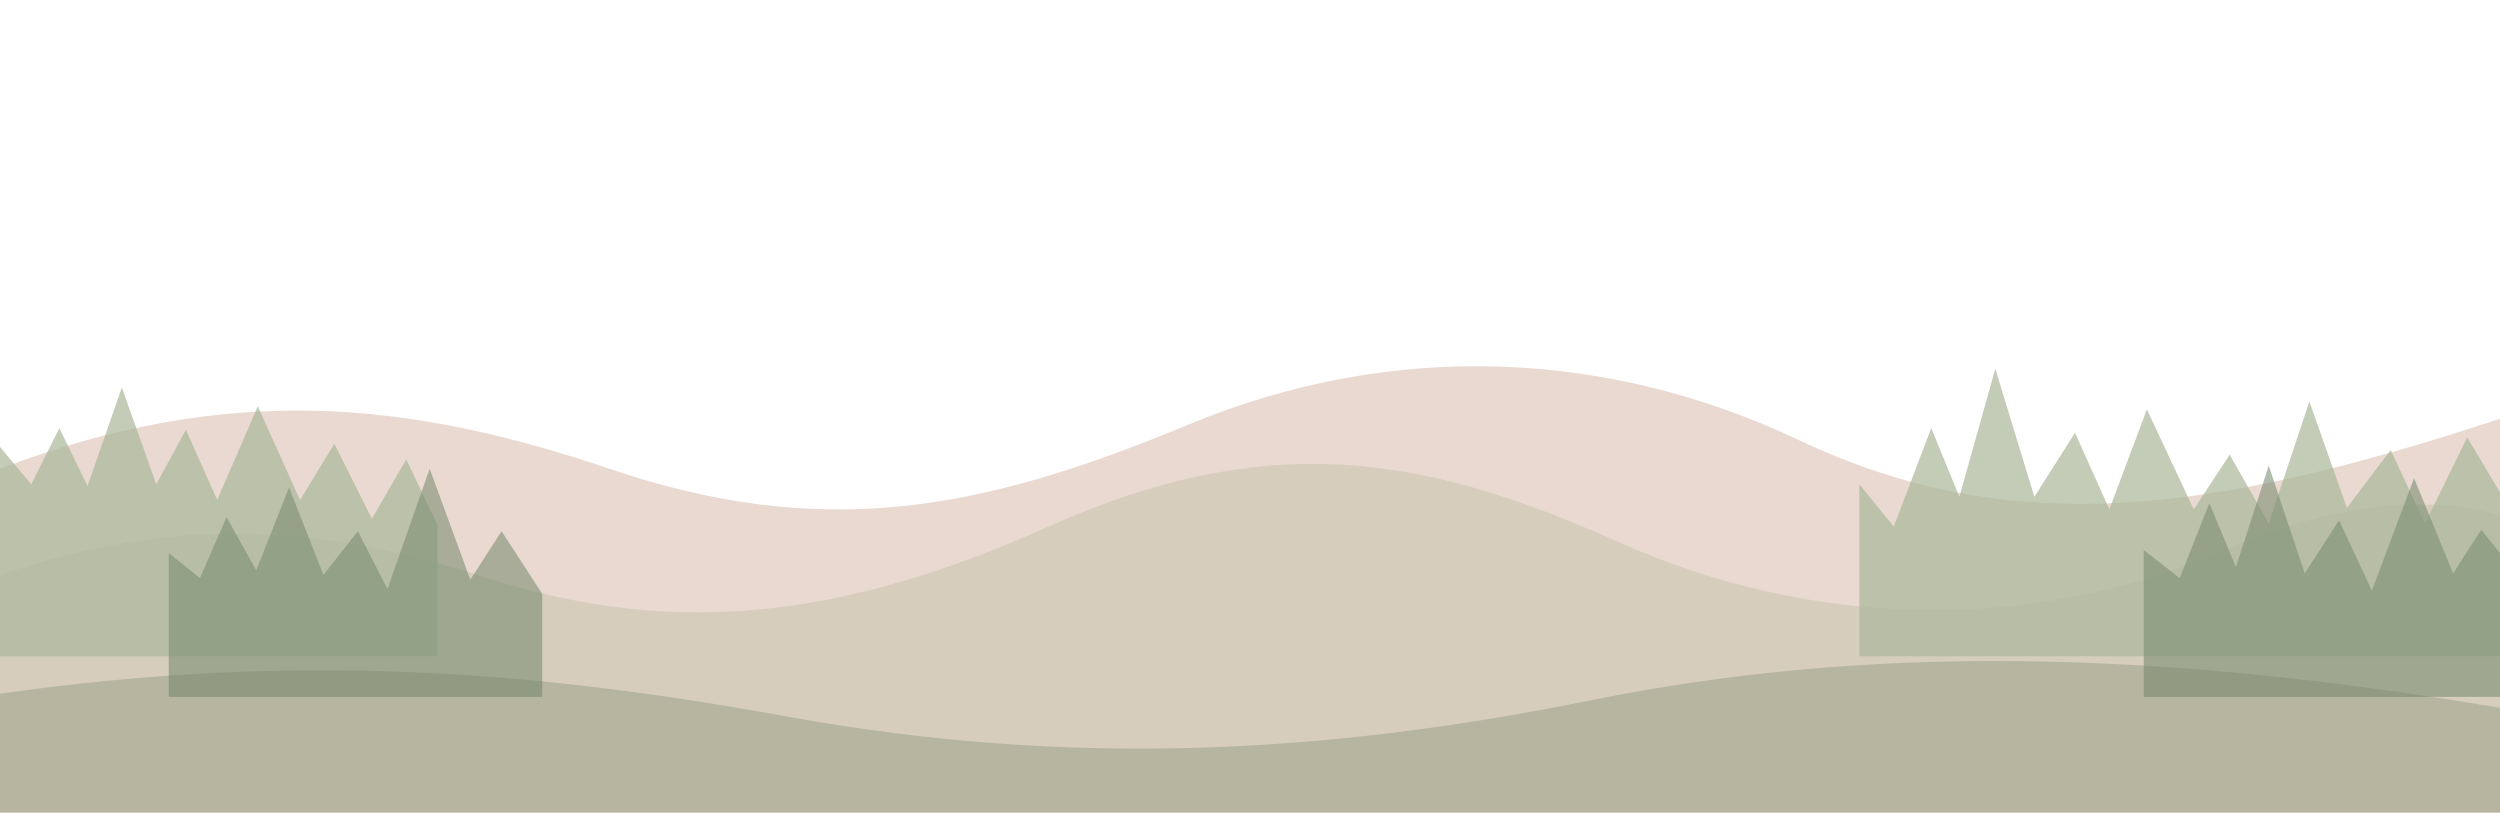
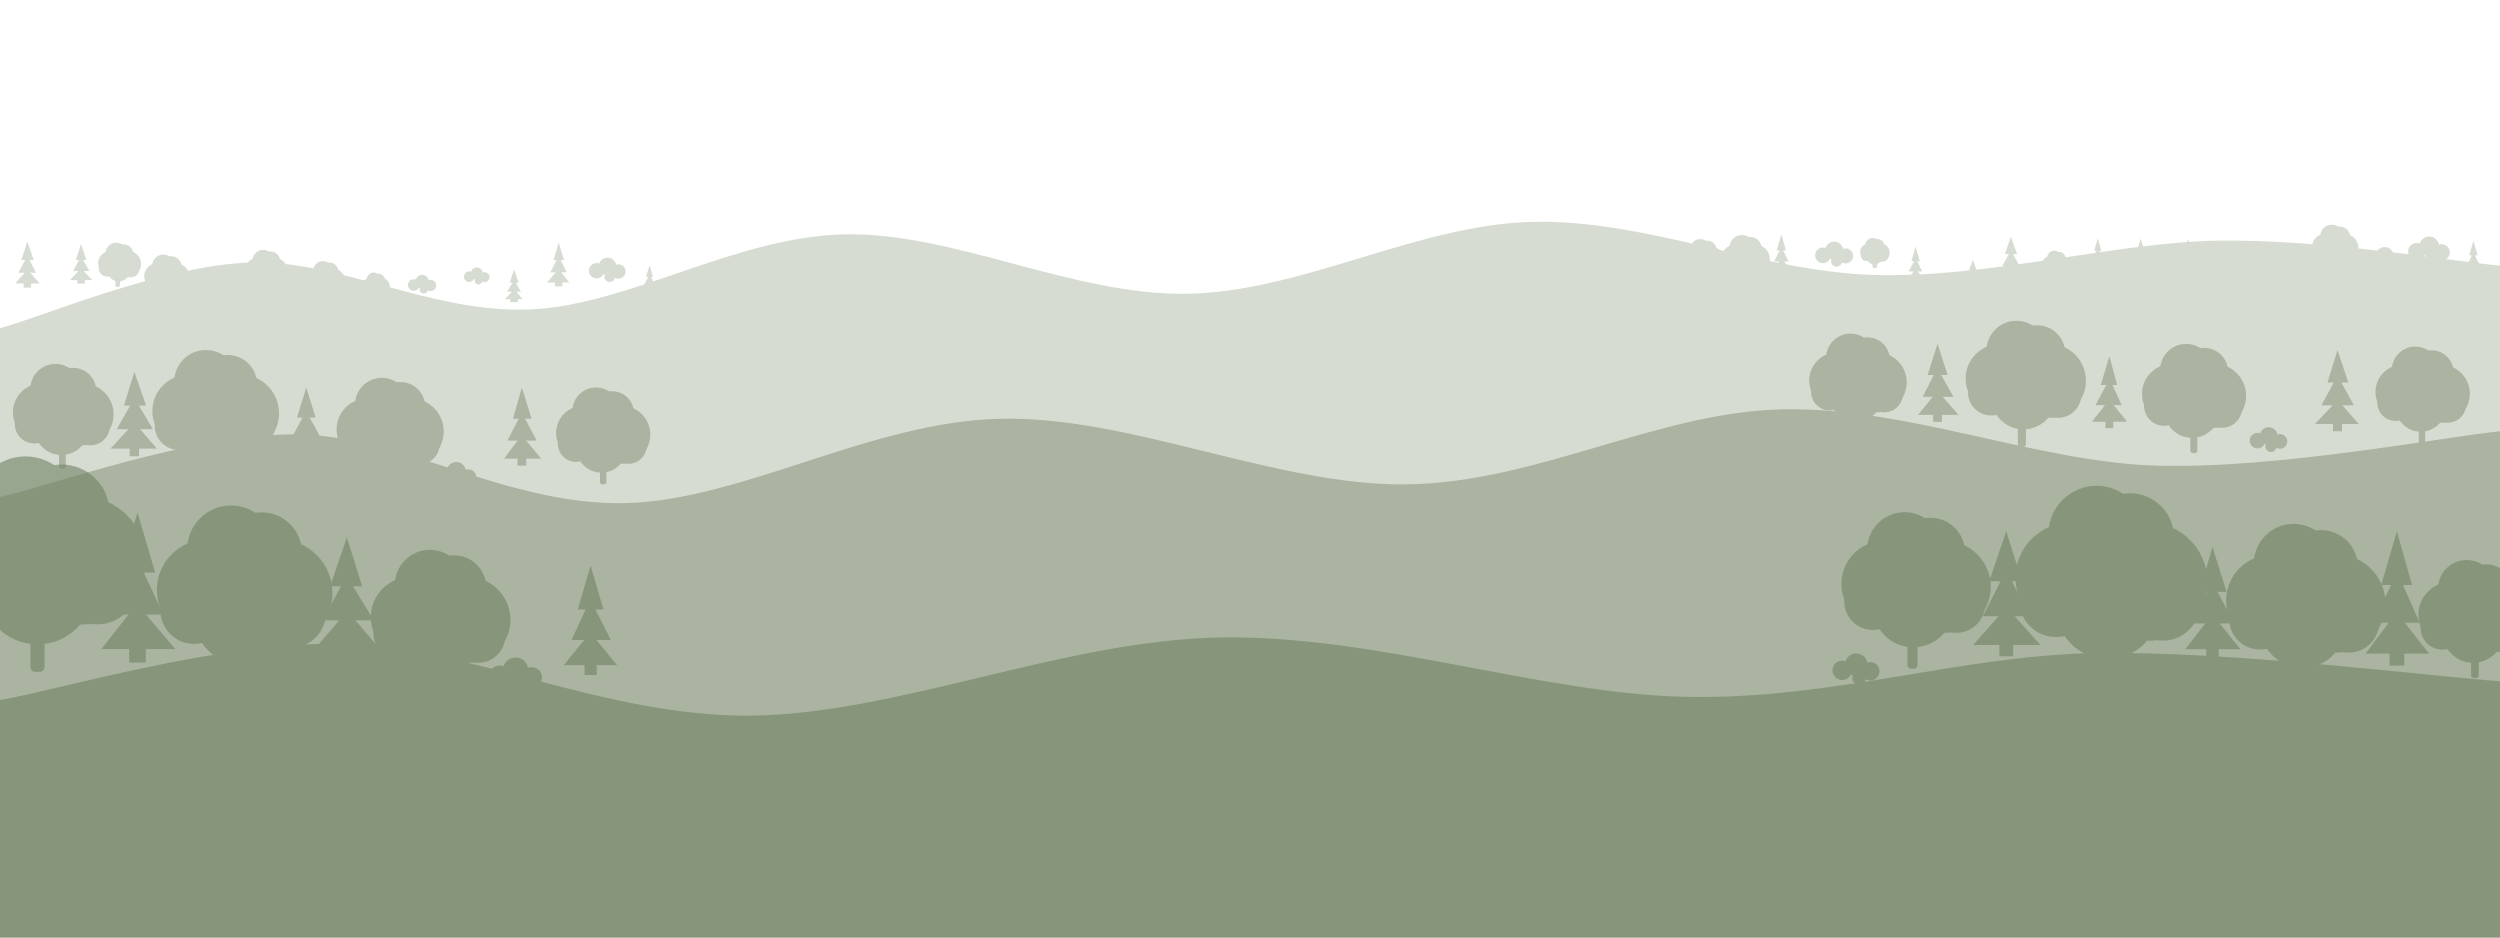
- <svg xmlns="http://www.w3.org/2000/svg" width="1600" height="520" viewBox="0 0 1600 520" fill="none">
-   <path d="M0 300C145 245 260 256 390 300C528 347 630 326 760 272C892 217 1030 224 1152 282C1286 345 1412 330 1600 268V520H0V300Z" fill="#E9D9D1" />
-   <path d="M0 368C116 329 207 336 312 370C437 410 546 393 671 337C810 275 909 290 1036 347C1159 402 1300 406 1424 352C1492 322 1555 316 1600 330V520H0V368Z" fill="#D6CDBD" />
-   <g fill="#AAB89B" opacity="0.72">
-     <path d="M0 420V286L20 310L38 274L56 311L78 248L100 310L119 275L139 320L165 260L192 320L214 284L238 332L260 294L280 336V420H0Z" />
-     <path d="M1190 420V310L1212 337L1236 274L1254 318L1277 236L1302 318L1328 277L1350 326L1374 262L1404 326L1427 291L1452 335L1478 257L1502 325L1530 288L1552 335L1579 280L1600 315V420H1190Z" />
+ <svg xmlns="http://www.w3.org/2000/svg" width="1600" height="600" viewBox="0 0 1600 600" fill="none">
+   <g fill="#6F8262" opacity="0.28">
+     <path d="M0.0,210.0 C26.7,203.0 103.3,170.0 160.0,168.0 C216.7,166.0 276.7,201.0 340.0,198.0 C403.3,195.0 470.0,151.7 540.0,150.0 C610.0,148.3 686.7,189.3 760.0,188.0 C833.3,186.7 906.7,144.0 980.0,142.0 C1053.3,140.0 1126.7,174.0 1200.0,176.0 C1273.3,178.0 1353.3,155.0 1420.0,154.0 C1486.7,153.0 1570.0,167.3 1600.0,170.0 L1600,600 L0,600 Z" />
+     <path d="M17.5,154.6 L13.7,166.4 L16.1,166.4 L11.7,174.6 L15.7,174.6 L9.7,181.4 L15.1,181.4 L15.1,184.1 L19.9,184.1 L19.9,181.4 L25.4,181.4 L19.4,174.6 L23.1,174.6 L18.9,166.4 L21.6,166.4 Z" />
+     <path d="M51.9,156.3 L48.5,166.4 L50.5,166.4 L46.8,173.5 L50.2,173.5 L44.8,179.3 L49.5,179.3 L49.5,181.5 L54.3,181.5 L54.3,179.3 L59.1,179.3 L53.5,173.5 L57.2,173.5 L53.2,166.4 L55.3,166.4 Z" />
+     <g>
+       <circle cx="76.0" cy="168.0" r="10.1" />
+       <circle cx="70.7" cy="168.5" r="7.9" />
+       <circle cx="81.8" cy="169.0" r="8.5" />
+       <circle cx="74.4" cy="162.2" r="6.9" />
+       <circle cx="79.1" cy="162.7" r="6.3" />
+       <circle cx="76.0" cy="172.7" r="7.4" />
+       <circle cx="68.5" cy="171.7" r="5.3" />
+       <circle cx="83.9" cy="172.2" r="5.3" />
+       <circle cx="72.3" cy="165.3" r="5.8" />
+       <circle cx="80.2" cy="165.9" r="5.8" />
+       <rect x="73.8" y="173.0" width="3.0" height="10.6" rx="1.0" />
+     </g>
+     <g>
+       <circle cx="106.3" cy="176.2" r="10.6" />
+       <circle cx="100.7" cy="176.8" r="8.4" />
+       <circle cx="112.4" cy="177.4" r="8.9" />
+       <circle cx="104.6" cy="170.1" r="7.2" />
+       <circle cx="109.6" cy="170.7" r="6.7" />
+       <circle cx="106.3" cy="181.3" r="7.8" />
+       <circle cx="98.5" cy="180.1" r="5.6" />
+       <circle cx="114.7" cy="180.7" r="5.6" />
+       <circle cx="102.4" cy="173.5" r="6.1" />
+       <circle cx="110.8" cy="174.0" r="6.1" />
+       <rect x="104.2" y="182.1" width="3.0" height="11.1" rx="1.0" />
+     </g>
+     <g>
+       <circle cx="129.6" cy="182.9" r="3.5" />
+       <circle cx="134.7" cy="180.9" r="4.0" />
+       <circle cx="139.7" cy="183.3" r="3.3" />
+       <circle cx="135.7" cy="185.6" r="2.5" />
+     </g>
+     <g>
+       <circle cx="170.0" cy="172.3" r="9.8" />
+       <circle cx="164.8" cy="172.8" r="7.8" />
+       <circle cx="175.7" cy="173.3" r="8.3" />
+       <circle cx="168.4" cy="166.6" r="6.7" />
+       <circle cx="173.1" cy="167.1" r="6.2" />
+       <circle cx="170.0" cy="176.9" r="7.2" />
+       <circle cx="162.7" cy="175.9" r="5.2" />
+       <circle cx="177.8" cy="176.4" r="5.2" />
+       <circle cx="166.4" cy="169.7" r="5.7" />
+       <circle cx="174.1" cy="170.2" r="5.7" />
+       <rect x="169.1" y="177.5" width="3.0" height="10.4" rx="1.0" />
+     </g>
+     <g>
+       <circle cx="208.0" cy="178.4" r="9.0" />
+       <circle cx="203.3" cy="178.9" r="7.1" />
+       <circle cx="213.2" cy="179.4" r="7.5" />
+       <circle cx="206.6" cy="173.2" r="6.1" />
+       <circle cx="210.8" cy="173.7" r="5.7" />
+       <circle cx="208.0" cy="182.7" r="6.6" />
+       <circle cx="201.4" cy="181.7" r="4.7" />
+       <circle cx="215.1" cy="182.2" r="4.7" />
+       <circle cx="204.7" cy="176.1" r="5.2" />
+       <circle cx="211.8" cy="176.5" r="5.2" />
+       <rect x="206.2" y="182.9" width="3.0" height="9.4" rx="1.0" />
+     </g>
+     <g>
+       <circle cx="240.3" cy="182.7" r="6.5" />
+       <circle cx="236.8" cy="183.0" r="5.1" />
+       <circle cx="244.0" cy="183.4" r="5.5" />
+       <circle cx="239.2" cy="178.9" r="4.5" />
+       <circle cx="242.3" cy="179.3" r="4.1" />
+       <circle cx="240.3" cy="185.8" r="4.8" />
+       <circle cx="235.5" cy="185.1" r="3.4" />
+       <circle cx="245.4" cy="185.4" r="3.4" />
+       <circle cx="237.9" cy="181.0" r="3.8" />
+       <circle cx="243.0" cy="181.3" r="3.8" />
+       <rect x="238.6" y="186.3" width="3.0" height="6.9" rx="1.0" />
+     </g>
+     <g>
+       <circle cx="264.8" cy="182.4" r="3.7" />
+       <circle cx="270.2" cy="180.2" r="4.3" />
+       <circle cx="275.6" cy="182.7" r="3.6" />
+       <circle cx="271.2" cy="185.3" r="2.6" />
+     </g>
+     <g>
+       <circle cx="300.3" cy="177.1" r="3.4" />
+       <circle cx="305.2" cy="175.1" r="3.9" />
+       <circle cx="310.1" cy="177.4" r="3.2" />
+       <circle cx="306.2" cy="179.7" r="2.4" />
+     </g>
+     <path d="M329.0,172.5 L326.2,180.9 L328.0,180.9 L324.6,186.7 L327.6,186.7 L323.1,191.5 L326.6,191.5 L326.6,193.4 L331.4,193.4 L331.4,191.5 L334.6,191.5 L330.4,186.7 L333.4,186.7 L330.1,180.9 L332.0,180.9 Z" />
+     <path d="M357.5,155.2 L354.3,166.5 L356.2,166.5 L352.2,174.3 L355.7,174.3 L350.0,180.8 L355.1,180.8 L355.1,183.3 L359.9,183.3 L359.9,180.8 L364.3,180.8 L359.3,174.3 L362.8,174.3 L358.8,166.5 L361.0,166.5 Z" />
+     <g>
+       <circle cx="381.8" cy="173.3" r="4.9" />
+       <circle cx="388.8" cy="170.5" r="5.6" />
+       <circle cx="395.8" cy="173.8" r="4.6" />
+       <circle cx="390.2" cy="177.1" r="3.4" />
+     </g>
+     <path d="M415.7,169.8 L413.4,177.2 L414.9,177.2 L412.1,182.5 L414.6,182.5 L411.0,186.8 L413.3,186.8 L413.3,188.5 L418.1,188.5 L418.1,186.8 L420.8,186.8 L416.9,182.5 L419.3,182.5 L416.6,177.2 L418.0,177.2 Z" />
+     <path d="M447.0,171.4 L444.4,178.5 L446.1,178.5 L443.2,183.5 L445.7,183.5 L441.8,187.6 L444.6,187.6 L444.6,189.2 L449.4,189.2 L449.4,187.6 L452.0,187.6 L448.2,183.5 L451.0,183.5 L447.8,178.5 L449.5,178.5 Z" />
+     <g>
+       <circle cx="483.1" cy="180.3" r="7.8" />
+       <circle cx="479.0" cy="180.7" r="6.2" />
+       <circle cx="487.7" cy="181.1" r="6.6" />
+       <circle cx="481.9" cy="175.8" r="5.4" />
+       <circle cx="485.6" cy="176.2" r="5.0" />
+       <circle cx="483.1" cy="184.0" r="5.8" />
+       <circle cx="477.4" cy="183.2" r="4.1" />
+       <circle cx="489.3" cy="183.6" r="4.1" />
+       <circle cx="480.3" cy="178.3" r="4.5" />
+       <circle cx="486.5" cy="178.7" r="4.5" />
+       <rect x="482.0" y="184.5" width="3.0" height="8.3" rx="1.0" />
+     </g>
+     <g>
+       <circle cx="514.9" cy="180.7" r="6.1" />
+       <circle cx="511.7" cy="181.0" r="4.8" />
+       <circle cx="518.4" cy="181.4" r="5.2" />
+       <circle cx="513.9" cy="177.2" r="4.2" />
+       <circle cx="516.8" cy="177.5" r="3.9" />
+       <circle cx="514.9" cy="183.6" r="4.5" />
+       <circle cx="510.4" cy="183.0" r="3.2" />
+       <circle cx="519.7" cy="183.3" r="3.2" />
+       <circle cx="512.6" cy="179.1" r="3.6" />
+       <circle cx="517.5" cy="179.4" r="3.6" />
+       <rect x="513.5" y="184.1" width="3.0" height="6.5" rx="1.0" />
+     </g>
+     <g>
+       <circle cx="1089.7" cy="164.9" r="9.4" />
+       <circle cx="1084.7" cy="165.4" r="7.5" />
+       <circle cx="1095.1" cy="165.9" r="8.0" />
+       <circle cx="1088.2" cy="159.5" r="6.5" />
+       <circle cx="1092.6" cy="160.0" r="6.0" />
+       <circle cx="1089.7" cy="169.4" r="7.0" />
+       <circle cx="1082.7" cy="168.4" r="5.0" />
+       <circle cx="1097.1" cy="168.9" r="5.0" />
+       <circle cx="1086.2" cy="162.5" r="5.5" />
+       <circle cx="1093.6" cy="163.0" r="5.5" />
+       <rect x="1087.7" y="170.3" width="3.0" height="9.9" rx="1.0" />
+     </g>
+     <g>
+       <circle cx="1116.6" cy="164.7" r="11.3" />
+       <circle cx="1110.7" cy="165.3" r="8.9" />
+       <circle cx="1123.2" cy="165.9" r="9.5" />
+       <circle cx="1114.8" cy="158.2" r="7.8" />
+       <circle cx="1120.2" cy="158.8" r="7.2" />
+       <circle cx="1116.6" cy="170.1" r="8.3" />
+       <circle cx="1108.3" cy="168.9" r="6.0" />
+       <circle cx="1125.6" cy="169.5" r="6.0" />
+       <circle cx="1112.5" cy="161.8" r="6.6" />
+       <circle cx="1121.4" cy="162.4" r="6.6" />
+       <rect x="1115.3" y="170.8" width="3.0" height="11.9" rx="1.0" />
+     </g>
+     <path d="M1140.1,150.0 L1137.0,160.3 L1138.9,160.3 L1135.4,167.4 L1138.6,167.4 L1133.6,173.3 L1137.7,173.3 L1137.7,175.6 L1142.5,175.6 L1142.5,173.3 L1146.6,173.3 L1141.7,167.4 L1144.7,167.4 L1141.2,160.3 L1143.0,160.3 Z" />
+     <g>
+       <circle cx="1166.7" cy="163.4" r="5.0" />
+       <circle cx="1173.9" cy="160.4" r="5.8" />
+       <circle cx="1181.2" cy="163.8" r="4.8" />
+       <circle cx="1175.4" cy="167.2" r="3.5" />
+     </g>
+     <g>
+       <circle cx="1199.6" cy="160.9" r="6.9" />
+       <circle cx="1195.9" cy="161.3" r="5.4" />
+       <circle cx="1203.6" cy="161.7" r="5.8" />
+       <circle cx="1198.5" cy="157.0" r="4.7" />
+       <circle cx="1201.7" cy="157.3" r="4.3" />
+       <circle cx="1199.6" cy="164.2" r="5.1" />
+       <circle cx="1194.5" cy="163.5" r="3.6" />
+       <circle cx="1205.0" cy="163.8" r="3.6" />
+       <circle cx="1197.0" cy="159.1" r="4.0" />
+       <circle cx="1202.5" cy="159.5" r="4.0" />
+       <rect x="1198.4" y="164.3" width="3.0" height="7.2" rx="1.0" />
+     </g>
+     <path d="M1226.0,157.8 L1223.3,167.2 L1225.0,167.2 L1221.5,173.7 L1224.7,173.7 L1220.6,179.2 L1223.6,179.2 L1223.6,181.3 L1228.4,181.3 L1228.4,179.2 L1232.0,179.2 L1227.3,173.7 L1230.2,173.7 L1227.1,167.2 L1228.7,167.2 Z" />
+     <path d="M1262.6,166.3 L1260.2,172.9 L1261.8,172.9 L1258.8,177.6 L1261.4,177.6 L1257.8,181.5 L1260.2,181.5 L1260.2,183.0 L1265.0,183.0 L1265.0,181.5 L1267.1,181.5 L1263.7,177.6 L1266.4,177.6 L1263.5,172.9 L1265.0,172.9 Z" />
+     <path d="M1287.0,151.5 L1283.1,162.6 L1285.7,162.6 L1281.4,170.3 L1285.1,170.3 L1279.0,176.7 L1284.6,176.7 L1284.6,179.2 L1289.4,179.2 L1289.4,176.7 L1294.6,176.7 L1288.8,170.3 L1292.5,170.3 L1288.4,162.6 L1290.9,162.6 Z" />
+     <g>
+       <circle cx="1315.7" cy="168.7" r="6.5" />
+       <circle cx="1312.3" cy="169.0" r="5.2" />
+       <circle cx="1319.5" cy="169.4" r="5.5" />
+       <circle cx="1314.7" cy="164.9" r="4.5" />
+       <circle cx="1317.8" cy="165.3" r="4.1" />
+       <circle cx="1315.7" cy="171.8" r="4.8" />
+       <circle cx="1310.9" cy="171.1" r="3.4" />
+       <circle cx="1320.9" cy="171.4" r="3.4" />
+       <circle cx="1313.3" cy="167.0" r="3.8" />
+       <circle cx="1318.5" cy="167.3" r="3.8" />
+       <rect x="1314.5" y="172.0" width="3.0" height="6.9" rx="1.0" />
+     </g>
+     <path d="M1342.6,152.6 L1340.3,160.5 L1341.8,160.5 L1339.0,166.0 L1341.5,166.0 L1338.0,170.5 L1340.2,170.5 L1340.2,172.3 L1345.0,172.3 L1345.0,170.5 L1347.1,170.5 L1343.7,166.0 L1346.3,166.0 L1343.5,160.5 L1344.9,160.5 Z" />
+     <path d="M1370.0,152.7 L1367.4,161.8 L1369.0,161.8 L1365.5,168.2 L1368.5,168.2 L1364.6,173.4 L1367.6,173.4 L1367.6,175.5 L1372.4,175.5 L1372.4,173.4 L1375.7,173.4 L1371.3,168.2 L1374.2,168.2 L1371.0,161.8 L1372.8,161.8 Z" />
+     <path d="M1400.2,153.0 L1396.9,162.3 L1399.0,162.3 L1395.4,168.8 L1398.6,168.8 L1394.1,174.1 L1397.8,174.1 L1397.8,176.2 L1402.6,176.2 L1402.6,174.1 L1406.9,174.1 L1401.8,168.8 L1404.8,168.8 L1401.3,162.3 L1403.3,162.3 Z" />
+     <path d="M1437.5,155.2 L1434.8,162.9 L1436.5,162.9 L1433.1,168.3 L1436.1,168.3 L1431.8,172.7 L1435.1,172.7 L1435.1,174.5 L1439.9,174.5 L1439.9,172.7 L1442.8,172.7 L1438.8,168.3 L1441.5,168.3 L1438.5,162.9 L1440.1,162.9 Z" />
+     <g>
+       <circle cx="1463.7" cy="170.7" r="6.2" />
+       <circle cx="1460.4" cy="171.1" r="4.9" />
+       <circle cx="1467.3" cy="171.4" r="5.2" />
+       <circle cx="1462.7" cy="167.1" r="4.3" />
+       <circle cx="1465.6" cy="167.5" r="3.9" />
+       <circle cx="1463.7" cy="173.7" r="4.6" />
+       <circle cx="1459.1" cy="173.0" r="3.3" />
+       <circle cx="1468.6" cy="173.4" r="3.3" />
+       <circle cx="1461.4" cy="169.1" r="3.6" />
+       <circle cx="1466.3" cy="169.4" r="3.6" />
+       <rect x="1461.8" y="173.9" width="3.0" height="6.6" rx="1.0" />
+     </g>
+     <g>
+       <circle cx="1494.0" cy="157.5" r="10.8" />
+       <circle cx="1488.3" cy="158.1" r="8.6" />
+       <circle cx="1500.3" cy="158.7" r="9.1" />
+       <circle cx="1492.3" cy="151.2" r="7.4" />
+       <circle cx="1497.4" cy="151.8" r="6.8" />
+       <circle cx="1494.0" cy="162.7" r="8.0" />
+       <circle cx="1486.0" cy="161.5" r="5.7" />
+       <circle cx="1502.6" cy="162.1" r="5.7" />
+       <circle cx="1490.0" cy="154.7" r="6.3" />
+       <circle cx="1498.6" cy="155.2" r="6.3" />
+       <rect x="1493.2" y="163.2" width="3.0" height="11.4" rx="1.0" />
+     </g>
+     <g>
+       <circle cx="1519.1" cy="166.7" r="4.9" />
+       <circle cx="1526.2" cy="163.8" r="5.7" />
+       <circle cx="1533.4" cy="167.2" r="4.7" />
+       <circle cx="1527.7" cy="170.5" r="3.5" />
+     </g>
+     <g>
+       <circle cx="1546.7" cy="161.0" r="5.5" />
+       <circle cx="1554.7" cy="157.8" r="6.4" />
+       <circle cx="1562.7" cy="161.5" r="5.2" />
+       <circle cx="1556.3" cy="165.2" r="3.9" />
+     </g>
+     <path d="M1583.0,154.1 L1580.3,163.4 L1582.0,163.4 L1578.9,169.9 L1581.6,169.9 L1577.6,175.2 L1580.6,175.2 L1580.6,177.3 L1585.4,177.3 L1585.4,175.2 L1588.5,175.2 L1584.4,169.9 L1587.1,169.9 L1584.0,163.4 L1585.7,163.4 Z" />
  </g>
-   <g fill="#788B70" opacity="0.58">
-     <path d="M108 446V354L128 370L145 331L164 365L185 312L207 368L229 340L248 377L275 300L301 371L321 340L347 380V446H108Z" />
-     <path d="M1372 446V352L1395 370L1414 322L1431 363L1452 298L1475 367L1497 333L1518 378L1545 306L1570 367L1588 339L1600 354V446H1372Z" />
+   <g fill="#6F8262" opacity="0.44">
+     <path d="M0.0,318.0 C31.7,311.3 123.3,277.3 190.0,278.0 C256.7,278.7 325.0,323.7 400.0,322.0 C475.0,320.3 556.7,270.0 640.0,268.0 C723.3,266.0 816.7,311.0 900.0,310.0 C983.3,309.0 1060.0,264.0 1140.0,262.0 C1220.0,260.0 1303.3,295.7 1380.0,298.0 C1456.7,300.3 1563.3,279.7 1600.0,276.0 L1600,600 L0,600 Z" />
+     <g>
+       <circle cx="39.3" cy="262.7" r="23.6" />
+       <circle cx="26.9" cy="263.9" r="18.6" />
+       <circle cx="52.9" cy="265.2" r="19.8" />
+       <circle cx="35.5" cy="249.0" r="16.1" />
+       <circle cx="46.7" cy="250.3" r="14.9" />
+       <circle cx="39.3" cy="273.8" r="17.4" />
+       <circle cx="21.9" cy="271.4" r="12.4" />
+       <circle cx="57.9" cy="272.6" r="12.4" />
+       <circle cx="30.6" cy="256.5" r="13.6" />
+       <circle cx="49.2" cy="257.7" r="13.6" />
+       <rect x="37.8" y="275.2" width="4.3" height="24.8" rx="1.5" />
+     </g>
+     <path d="M86.0,238.0 L79.3,259.6 L83.3,259.6 L74.7,274.7 L82.2,274.7 L70.7,287.1 L83.0,287.1 L83.0,292.0 L89.0,292.0 L89.0,287.1 L100.4,287.1 L89.7,274.7 L97.9,274.7 L88.9,259.6 L93.5,259.6 Z" />
+     <g>
+       <circle cx="136.5" cy="261.5" r="29.6" />
+       <circle cx="120.9" cy="263.1" r="23.4" />
+       <circle cx="153.6" cy="264.6" r="25.0" />
+       <circle cx="131.8" cy="244.3" r="20.3" />
+       <circle cx="145.8" cy="245.9" r="18.7" />
+       <circle cx="136.5" cy="275.5" r="21.8" />
+       <circle cx="114.6" cy="272.4" r="15.6" />
+       <circle cx="159.9" cy="274.0" r="15.6" />
+       <circle cx="125.5" cy="253.7" r="17.2" />
+       <circle cx="148.9" cy="255.3" r="17.2" />
+       <rect x="135.3" y="276.8" width="5.5" height="31.2" rx="1.9" />
+     </g>
+     <path d="M196.0,248.0 L190.1,267.2 L193.6,267.2 L186.5,280.6 L192.8,280.6 L184.4,291.7 L193.4,291.7 L193.4,296.0 L198.6,296.0 L198.6,291.7 L209.0,291.7 L198.9,280.6 L205.5,280.6 L198.2,267.2 L202.0,267.2 Z" />
+     <g>
+       <circle cx="248.4" cy="273.5" r="25.1" />
+       <circle cx="235.2" cy="274.8" r="19.8" />
+       <circle cx="262.9" cy="276.1" r="21.1" />
+       <circle cx="244.4" cy="259.0" r="17.2" />
+       <circle cx="256.3" cy="260.3" r="15.8" />
+       <circle cx="248.4" cy="285.4" r="18.5" />
+       <circle cx="229.9" cy="282.7" r="13.2" />
+       <circle cx="268.2" cy="284.1" r="13.2" />
+       <circle cx="239.1" cy="266.9" r="14.5" />
+       <circle cx="258.9" cy="268.2" r="14.5" />
+       <rect x="245.7" y="287.6" width="4.6" height="26.4" rx="1.6" />
+     </g>
+     <g>
+       <circle cx="284.2" cy="305.0" r="5.4" />
+       <circle cx="292.0" cy="301.9" r="6.2" />
+       <circle cx="299.8" cy="305.5" r="5.1" />
+       <circle cx="293.6" cy="309.2" r="3.8" />
+     </g>
+     <path d="M334.0,248.0 L328.3,268.0 L332.0,268.0 L324.7,282.0 L331.3,282.0 L322.6,293.5 L331.2,293.5 L331.2,298.0 L336.8,298.0 L336.8,293.5 L346.4,293.5 L336.7,282.0 L343.5,282.0 L336.1,268.0 L340.2,268.0 Z" />
+     <g>
+       <circle cx="384.9" cy="275.9" r="22.0" />
+       <circle cx="373.3" cy="277.1" r="17.4" />
+       <circle cx="397.6" cy="278.2" r="18.6" />
+       <circle cx="381.4" cy="263.1" r="15.1" />
+       <circle cx="391.8" cy="264.3" r="13.9" />
+       <circle cx="384.9" cy="286.3" r="16.2" />
+       <circle cx="368.6" cy="284.0" r="11.6" />
+       <circle cx="402.3" cy="285.2" r="11.6" />
+       <circle cx="376.7" cy="270.1" r="12.8" />
+       <circle cx="394.1" cy="271.3" r="12.8" />
+       <rect x="384.0" y="286.8" width="4.1" height="23.2" rx="1.4" />
+     </g>
+     <g>
+       <circle cx="1187.9" cy="242.3" r="22.8" />
+       <circle cx="1175.9" cy="243.5" r="18.0" />
+       <circle cx="1201.1" cy="244.7" r="19.2" />
+       <circle cx="1184.3" cy="229.1" r="15.6" />
+       <circle cx="1195.1" cy="230.3" r="14.4" />
+       <circle cx="1187.9" cy="253.1" r="16.8" />
+       <circle cx="1171.1" cy="250.7" r="12.0" />
+       <circle cx="1205.9" cy="251.9" r="12.0" />
+       <circle cx="1179.5" cy="236.3" r="13.2" />
+       <circle cx="1197.5" cy="237.5" r="13.2" />
+       <rect x="1185.9" y="254.0" width="4.2" height="24.0" rx="1.5" />
+     </g>
+     <path d="M1240.0,220.0 L1233.7,240.0 L1237.6,240.0 L1230.5,254.0 L1236.9,254.0 L1227.5,265.5 L1237.2,265.5 L1237.2,270.0 L1242.8,270.0 L1242.8,265.5 L1253.4,265.5 L1243.4,254.0 L1250.2,254.0 L1242.4,240.0 L1246.5,240.0 Z" />
+     <g>
+       <circle cx="1295.0" cy="240.8" r="28.1" />
+       <circle cx="1280.2" cy="242.3" r="22.2" />
+       <circle cx="1311.3" cy="243.7" r="23.7" />
+       <circle cx="1290.5" cy="224.5" r="19.2" />
+       <circle cx="1303.9" cy="226.0" r="17.8" />
+       <circle cx="1295.0" cy="254.1" r="20.7" />
+       <circle cx="1274.3" cy="251.1" r="14.8" />
+       <circle cx="1317.2" cy="252.6" r="14.8" />
+       <circle cx="1284.6" cy="233.4" r="16.3" />
+       <circle cx="1306.8" cy="234.9" r="16.3" />
+       <rect x="1291.4" y="256.4" width="5.2" height="29.6" rx="1.8" />
+     </g>
+     <path d="M1350.0,228.0 L1344.5,246.4 L1348.0,246.4 L1341.1,259.3 L1347.2,259.3 L1338.8,269.9 L1347.5,269.9 L1347.5,274.0 L1352.5,274.0 L1352.5,269.9 L1361.3,269.9 L1352.8,259.3 L1357.9,259.3 L1352.0,246.4 L1355.0,246.4 Z" />
+     <g>
+       <circle cx="1402.9" cy="250.8" r="24.3" />
+       <circle cx="1390.1" cy="252.1" r="19.2" />
+       <circle cx="1417.0" cy="253.3" r="20.5" />
+       <circle cx="1399.1" cy="236.7" r="16.6" />
+       <circle cx="1410.6" cy="238.0" r="15.4" />
+       <circle cx="1402.9" cy="262.3" r="17.9" />
+       <circle cx="1385.0" cy="259.7" r="12.8" />
+       <circle cx="1422.1" cy="261.0" r="12.8" />
+       <circle cx="1393.9" cy="244.4" r="14.1" />
+       <circle cx="1413.1" cy="245.7" r="14.1" />
+       <rect x="1401.8" y="264.4" width="4.5" height="25.6" rx="1.6" />
+     </g>
+     <g>
+       <circle cx="1444.8" cy="282.0" r="5.0" />
+       <circle cx="1452.0" cy="279.1" r="5.7" />
+       <circle cx="1459.2" cy="282.5" r="4.7" />
+       <circle cx="1453.4" cy="285.8" r="3.5" />
+     </g>
+     <path d="M1496.0,224.0 L1489.6,244.8 L1493.6,244.8 L1485.7,259.4 L1492.9,259.4 L1481.6,271.3 L1493.1,271.3 L1493.1,276.0 L1498.9,276.0 L1498.9,271.3 L1509.6,271.3 L1499.1,259.4 L1506.5,259.4 L1498.5,244.8 L1502.9,244.8 Z" />
+     <g>
+       <circle cx="1549.3" cy="249.7" r="22.0" />
+       <circle cx="1537.7" cy="250.8" r="17.4" />
+       <circle cx="1562.1" cy="252.0" r="18.6" />
+       <circle cx="1545.8" cy="236.9" r="15.1" />
+       <circle cx="1556.3" cy="238.1" r="13.9" />
+       <circle cx="1549.3" cy="260.1" r="16.2" />
+       <circle cx="1533.1" cy="257.8" r="11.6" />
+       <circle cx="1566.7" cy="258.9" r="11.6" />
+       <circle cx="1541.2" cy="243.9" r="12.8" />
+       <circle cx="1558.6" cy="245.0" r="12.8" />
+       <rect x="1548.0" y="260.8" width="4.1" height="23.2" rx="1.4" />
+     </g>
  </g>
-   <path d="M0 444C189 417 342 429 506 459C684 491 847 483 1019 448C1193 413 1375 415 1600 453V520H0V444Z" fill="#6F8262" opacity="0.32" />
+   <g fill="#6F8262" opacity="0.60">
+     <path d="M0.0,448.0 C36.7,442.0 140.0,410.3 220.0,412.0 C300.0,413.7 386.7,458.7 480.0,458.0 C573.3,457.3 680.0,410.0 780.0,408.0 C880.0,406.0 986.7,444.3 1080.0,446.0 C1173.3,447.7 1253.3,419.7 1340.0,418.0 C1426.7,416.3 1556.7,433.0 1600.0,436.0 L1600,600 L0,600 Z" />
+     <g>
+       <circle cx="24.0" cy="353.6" r="48.6" />
+       <circle cx="-1.6" cy="356.1" r="38.4" />
+       <circle cx="52.2" cy="358.7" r="41.0" />
+       <circle cx="16.3" cy="325.4" r="33.3" />
+       <circle cx="39.4" cy="328.0" r="30.7" />
+       <circle cx="24.0" cy="376.6" r="35.8" />
+       <circle cx="-11.8" cy="371.5" r="25.6" />
+       <circle cx="62.4" cy="374.0" r="25.6" />
+       <circle cx="6.1" cy="340.8" r="28.2" />
+       <circle cx="44.5" cy="343.3" r="28.2" />
+       <rect x="19.5" y="378.8" width="9.0" height="51.2" rx="3.1" />
+     </g>
+     <path d="M88.0,328.0 L76.4,366.4 L83.6,366.4 L69.6,393.3 L82.2,393.3 L64.9,415.4 L82.7,415.4 L82.7,424.0 L93.3,424.0 L93.3,415.4 L112.2,415.4 L93.4,393.3 L104.6,393.3 L92.0,366.4 L99.3,366.4 Z" />
+     <g>
+       <circle cx="154.4" cy="375.4" r="41.0" />
+       <circle cx="132.8" cy="377.6" r="32.4" />
+       <circle cx="178.2" cy="379.7" r="34.6" />
+       <circle cx="147.9" cy="351.6" r="28.1" />
+       <circle cx="167.4" cy="353.8" r="25.9" />
+       <circle cx="154.4" cy="394.8" r="30.2" />
+       <circle cx="124.2" cy="390.5" r="21.6" />
+       <circle cx="186.8" cy="392.7" r="21.6" />
+       <circle cx="139.3" cy="364.6" r="23.8" />
+       <circle cx="171.7" cy="366.8" r="23.8" />
+       <rect x="152.2" y="396.8" width="7.6" height="43.2" rx="2.6" />
+     </g>
+     <path d="M222.0,344.0 L211.3,375.2 L218.2,375.2 L206.5,397.0 L217.1,397.0 L201.7,415.0 L217.7,415.0 L217.7,422.0 L226.3,422.0 L226.3,415.0 L242.9,415.0 L227.4,397.0 L239.2,397.0 L225.9,375.2 L231.8,375.2 Z" />
+     <g>
+       <circle cx="280.3" cy="393.2" r="32.7" />
+       <circle cx="263.1" cy="395.0" r="25.8" />
+       <circle cx="299.2" cy="396.7" r="27.5" />
+       <circle cx="275.1" cy="374.3" r="22.4" />
+       <circle cx="290.6" cy="376.0" r="20.6" />
+       <circle cx="280.3" cy="408.7" r="24.1" />
+       <circle cx="256.2" cy="405.3" r="17.2" />
+       <circle cx="306.1" cy="407.0" r="17.2" />
+       <circle cx="268.2" cy="384.6" r="18.9" />
+       <circle cx="294.0" cy="386.4" r="18.9" />
+       <rect x="277.0" y="411.6" width="6.0" height="34.4" rx="2.1" />
+     </g>
+     <g>
+       <circle cx="319.8" cy="433.0" r="7.1" />
+       <circle cx="330.0" cy="428.9" r="8.1" />
+       <circle cx="340.2" cy="433.7" r="6.7" />
+       <circle cx="332.0" cy="438.4" r="5.0" />
+     </g>
+     <path d="M378.0,362.0 L369.8,390.0 L374.8,390.0 L365.8,409.6 L373.9,409.6 L360.8,425.7 L374.1,425.7 L374.1,432.0 L381.9,432.0 L381.9,425.7 L394.9,425.7 L381.8,409.6 L391.0,409.6 L381.0,390.0 L386.2,390.0 Z" />
+     <g>
+       <circle cx="1224.5" cy="371.9" r="35.0" />
+       <circle cx="1206.1" cy="373.7" r="27.6" />
+       <circle cx="1244.7" cy="375.6" r="29.4" />
+       <circle cx="1218.9" cy="351.7" r="23.9" />
+       <circle cx="1235.5" cy="353.5" r="22.1" />
+       <circle cx="1224.5" cy="388.5" r="25.8" />
+       <circle cx="1198.7" cy="384.8" r="18.4" />
+       <circle cx="1252.1" cy="386.6" r="18.4" />
+       <circle cx="1211.6" cy="362.7" r="20.2" />
+       <circle cx="1239.2" cy="364.5" r="20.2" />
+       <rect x="1220.8" y="391.2" width="6.4" height="36.8" rx="2.3" />
+     </g>
+     <path d="M1284.0,340.0 L1273.1,372.0 L1280.4,372.0 L1269.0,394.4 L1279.1,394.4 L1262.8,412.8 L1279.6,412.8 L1279.6,420.0 L1288.4,420.0 L1288.4,412.8 L1305.9,412.8 L1289.4,394.4 L1298.9,394.4 L1287.6,372.0 L1294.1,372.0 Z" />
+     <g>
+       <circle cx="1348.9" cy="367.6" r="44.8" />
+       <circle cx="1325.3" cy="369.9" r="35.4" />
+       <circle cx="1374.9" cy="372.3" r="37.8" />
+       <circle cx="1341.8" cy="341.6" r="30.7" />
+       <circle cx="1363.1" cy="344.0" r="28.3" />
+       <circle cx="1348.9" cy="388.8" r="33.0" />
+       <circle cx="1315.9" cy="384.1" r="23.6" />
+       <circle cx="1384.3" cy="386.4" r="23.6" />
+       <circle cx="1332.4" cy="355.8" r="26.0" />
+       <circle cx="1367.8" cy="358.1" r="26.0" />
+       <rect x="1343.9" y="390.8" width="8.3" height="47.2" rx="2.9" />
+     </g>
+     <path d="M1416.0,350.0 L1407.6,378.8 L1412.6,378.8 L1402.2,399.0 L1411.4,399.0 L1398.5,415.5 L1412.0,415.5 L1412.0,422.0 L1420.0,422.0 L1420.0,415.5 L1433.9,415.5 L1420.6,399.0 L1430.0,399.0 L1419.2,378.8 L1425.0,378.8 Z" />
+     <g>
+       <circle cx="1473.7" cy="382.4" r="37.2" />
+       <circle cx="1454.1" cy="384.4" r="29.4" />
+       <circle cx="1495.3" cy="386.3" r="31.4" />
+       <circle cx="1467.9" cy="360.8" r="25.5" />
+       <circle cx="1485.5" cy="362.8" r="23.5" />
+       <circle cx="1473.7" cy="400.0" r="27.4" />
+       <circle cx="1446.3" cy="396.1" r="19.6" />
+       <circle cx="1503.1" cy="398.1" r="19.6" />
+       <circle cx="1460.0" cy="372.6" r="21.6" />
+       <circle cx="1489.4" cy="374.6" r="21.6" />
+       <rect x="1470.6" y="400.8" width="6.9" height="39.2" rx="2.4" />
+     </g>
+     <path d="M1534.0,340.0 L1524.0,374.4 L1530.3,374.4 L1518.8,398.5 L1528.8,398.5 L1514.0,418.3 L1529.3,418.3 L1529.3,426.0 L1538.7,426.0 L1538.7,418.3 L1554.6,418.3 L1539.0,398.5 L1548.6,398.5 L1537.9,374.4 L1543.7,374.4 Z" />
+     <g>
+       <circle cx="1582.8" cy="392.0" r="26.6" />
+       <circle cx="1568.8" cy="393.4" r="21.0" />
+       <circle cx="1598.2" cy="394.8" r="22.4" />
+       <circle cx="1578.6" cy="376.6" r="18.2" />
+       <circle cx="1591.2" cy="378.0" r="16.8" />
+       <circle cx="1582.8" cy="404.6" r="19.6" />
+       <circle cx="1563.2" cy="401.8" r="14.0" />
+       <circle cx="1603.8" cy="403.2" r="14.0" />
+       <circle cx="1573.0" cy="385.0" r="15.4" />
+       <circle cx="1594.0" cy="386.4" r="15.4" />
+       <rect x="1581.5" y="406.0" width="4.9" height="28.0" rx="1.7" />
+     </g>
+     <g>
+       <circle cx="1179.0" cy="429.0" r="6.2" />
+       <circle cx="1188.0" cy="425.4" r="7.2" />
+       <circle cx="1197.0" cy="429.6" r="5.9" />
+       <circle cx="1189.8" cy="433.8" r="4.4" />
+     </g>
+   </g>
</svg>
